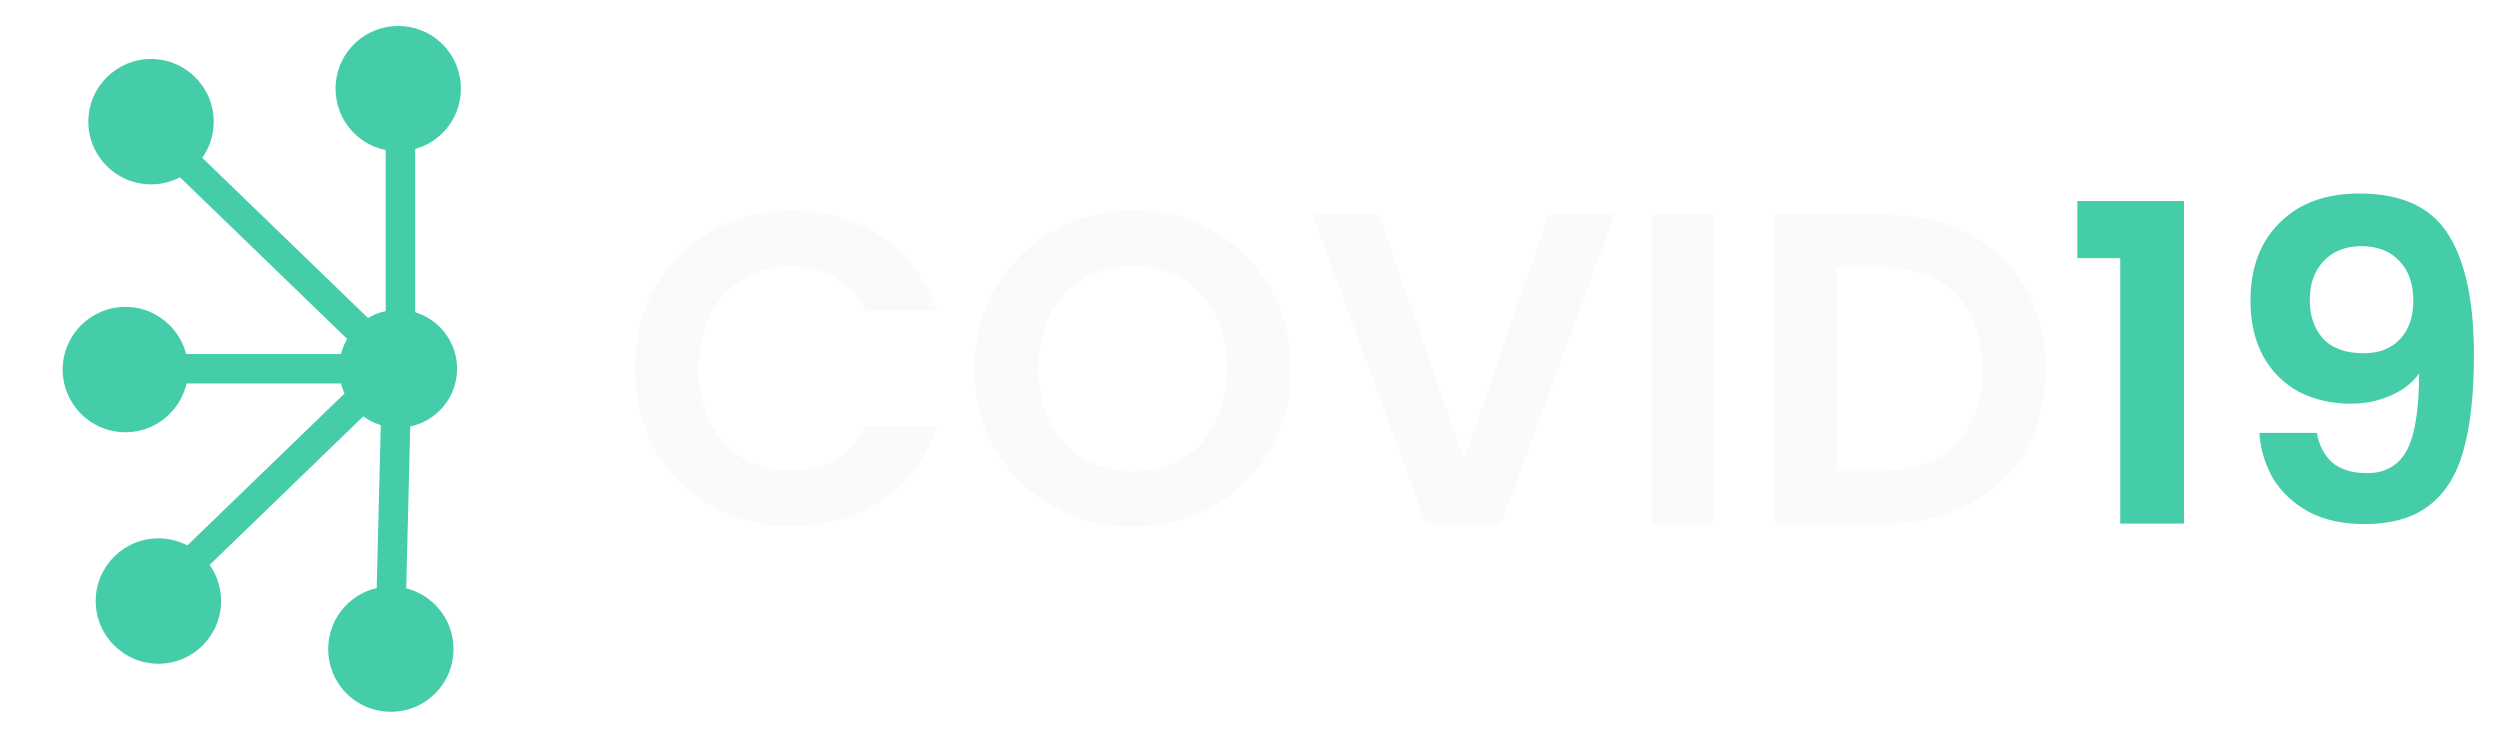
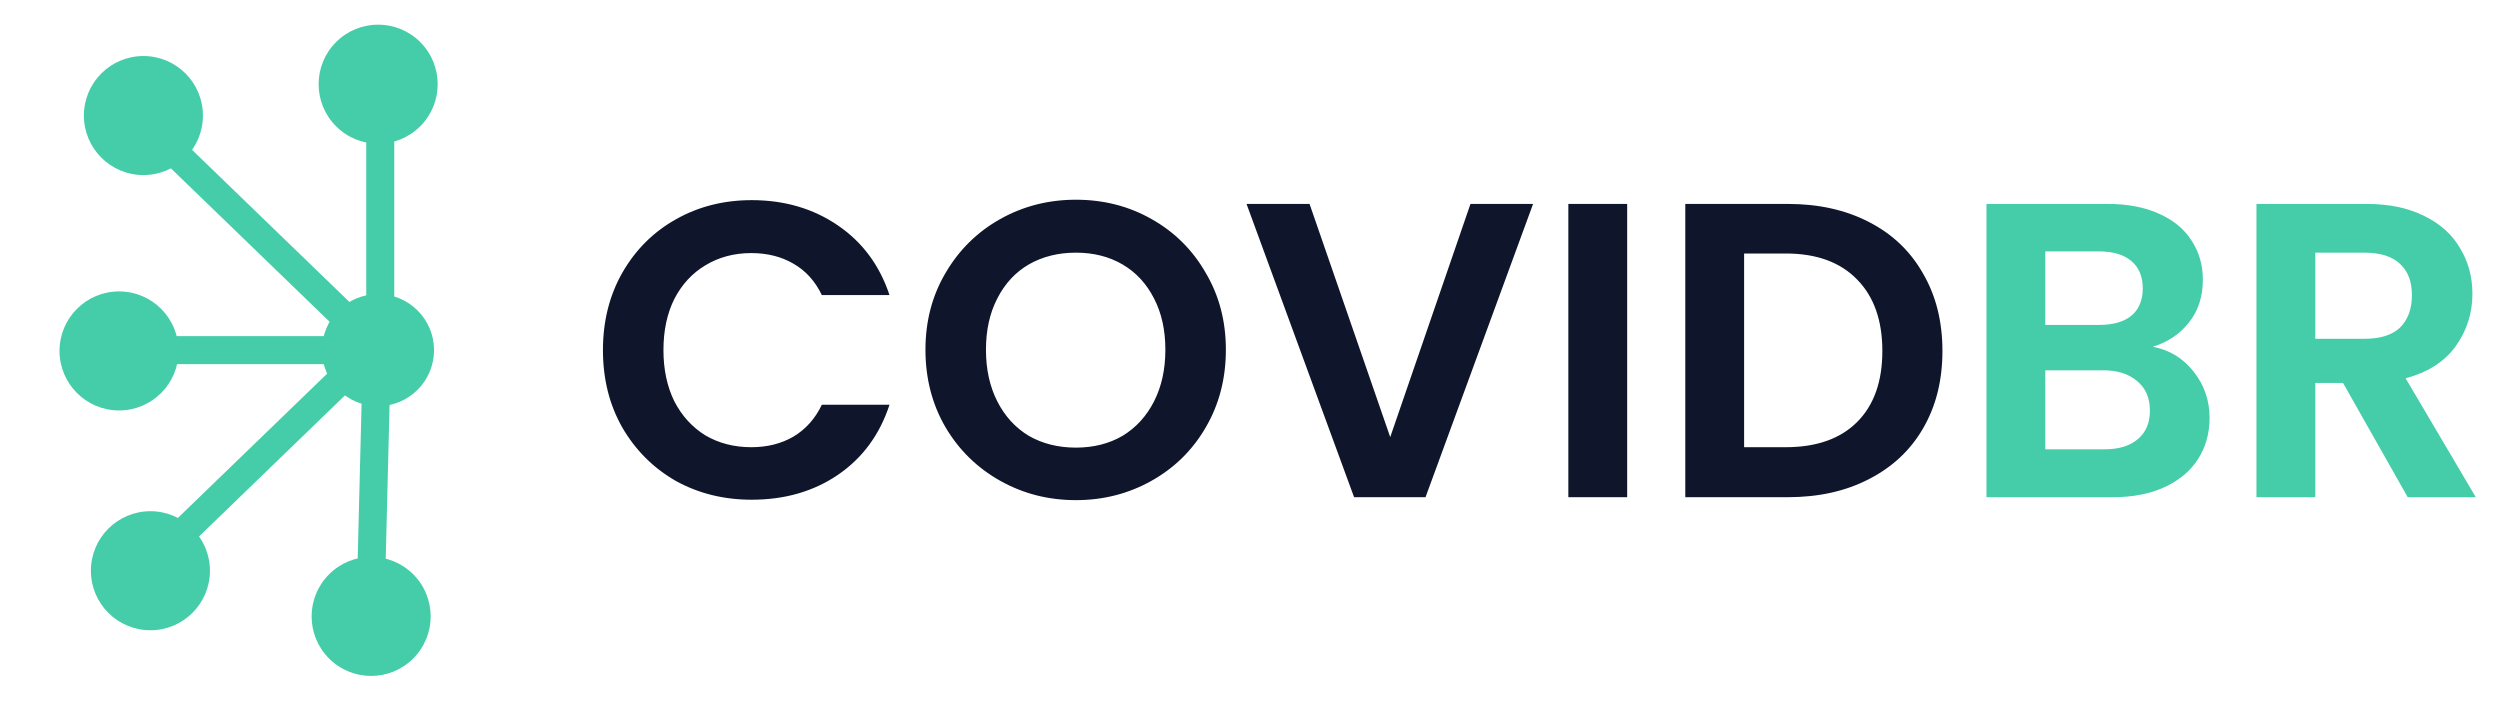
- <svg xmlns="http://www.w3.org/2000/svg" width="339" height="101" viewBox="0 0 339 101" fill="none">
+ <svg xmlns="http://www.w3.org/2000/svg" width="357" height="101" viewBox="0 0 357 101" fill="none">
  <line x1="25.589" y1="76.562" x2="55.589" y2="47.562" stroke="#44CDA8" stroke-width="4" />
  <circle cx="21.479" cy="81.5" r="8.5" transform="rotate(-90 21.4791 81.5)" fill="#44CDA8" />
  <line y1="-2" x2="41.725" y2="-2" transform="matrix(0.718988 0.695022 0.695022 -0.718988 25.9791 20)" stroke="#44CDA8" stroke-width="4" />
  <circle r="8.5" transform="matrix(1.19249e-08 1 1 -1.19249e-08 20.4791 16.5)" fill="#44CDA8" />
  <line x1="23.979" y1="50" x2="58.979" y2="50" stroke="#44CDA8" stroke-width="4" />
  <circle r="8.5" transform="matrix(1 0 0 -1 17 50.1128)" fill="#44CDA8" />
  <path d="M53 83L54 43" stroke="#44CDA8" stroke-width="4" />
  <circle cx="53" cy="88.022" r="8.5" transform="rotate(-135 52.9999 88.0223)" fill="#44CDA8" />
  <circle cx="53.979" cy="50" r="8" fill="#44CDA8" />
  <path d="M54.299 17.407L54.299 57.5" stroke="#44CDA8" stroke-width="4" />
  <circle cx="54" cy="12.021" r="8.5" transform="rotate(45 53.9999 12.0208)" fill="#44CDA8" />
-   <path d="M86.1 50C86.1 45.88 87.02 42.2 88.86 38.96C90.74 35.68 93.28 33.14 96.48 31.34C99.72 29.5 103.34 28.58 107.34 28.58C112.02 28.58 116.12 29.78 119.64 32.18C123.16 34.58 125.62 37.9 127.02 42.14H117.36C116.4 40.14 115.04 38.64 113.28 37.64C111.56 36.64 109.56 36.14 107.28 36.14C104.84 36.14 102.66 36.72 100.74 37.88C98.86 39 97.38 40.6 96.3 42.68C95.26 44.76 94.74 47.2 94.74 50C94.74 52.76 95.26 55.2 96.3 57.32C97.38 59.4 98.86 61.02 100.74 62.18C102.66 63.3 104.84 63.86 107.28 63.86C109.56 63.86 111.56 63.36 113.28 62.36C115.04 61.32 116.4 59.8 117.36 57.8H127.02C125.62 62.08 123.16 65.42 119.64 67.82C116.16 70.18 112.06 71.36 107.34 71.36C103.34 71.36 99.72 70.46 96.48 68.66C93.28 66.82 90.74 64.28 88.86 61.04C87.02 57.8 86.1 54.12 86.1 50ZM153.635 71.42C149.715 71.42 146.115 70.5 142.835 68.66C139.555 66.82 136.955 64.28 135.035 61.04C133.115 57.76 132.155 54.06 132.155 49.94C132.155 45.86 133.115 42.2 135.035 38.96C136.955 35.68 139.555 33.12 142.835 31.28C146.115 29.44 149.715 28.52 153.635 28.52C157.595 28.52 161.195 29.44 164.435 31.28C167.715 33.12 170.295 35.68 172.175 38.96C174.095 42.2 175.055 45.86 175.055 49.94C175.055 54.06 174.095 57.76 172.175 61.04C170.295 64.28 167.715 66.82 164.435 68.66C161.155 70.5 157.555 71.42 153.635 71.42ZM153.635 63.92C156.155 63.92 158.375 63.36 160.295 62.24C162.215 61.08 163.715 59.44 164.795 57.32C165.875 55.2 166.415 52.74 166.415 49.94C166.415 47.14 165.875 44.7 164.795 42.62C163.715 40.5 162.215 38.88 160.295 37.76C158.375 36.64 156.155 36.08 153.635 36.08C151.115 36.08 148.875 36.64 146.915 37.76C144.995 38.88 143.495 40.5 142.415 42.62C141.335 44.7 140.795 47.14 140.795 49.94C140.795 52.74 141.335 55.2 142.415 57.32C143.495 59.44 144.995 61.08 146.915 62.24C148.875 63.36 151.115 63.92 153.635 63.92ZM218.924 29.12L203.564 71H193.364L178.004 29.12H187.004L198.524 62.42L209.984 29.12H218.924ZM232.36 29.12V71H223.96V29.12H232.36ZM255.3 29.12C259.7 29.12 263.56 29.98 266.88 31.7C270.24 33.42 272.82 35.88 274.62 39.08C276.46 42.24 277.38 45.92 277.38 50.12C277.38 54.32 276.46 58 274.62 61.16C272.82 64.28 270.24 66.7 266.88 68.42C263.56 70.14 259.7 71 255.3 71H240.66V29.12H255.3ZM255 63.86C259.4 63.86 262.8 62.66 265.2 60.26C267.6 57.86 268.8 54.48 268.8 50.12C268.8 45.76 267.6 42.36 265.2 39.92C262.8 37.44 259.4 36.2 255 36.2H249.06V63.86H255Z" fill="#FAFAFA" />
-   <path d="M281.687 35V27.26H296.147V71H287.507V35H281.687ZM314.166 58.7C314.486 60.46 315.206 61.82 316.326 62.78C317.486 63.7 319.026 64.16 320.946 64.16C323.426 64.16 325.226 63.14 326.346 61.1C327.466 59.02 328.026 55.54 328.026 50.66C327.106 51.94 325.806 52.94 324.126 53.66C322.486 54.38 320.706 54.74 318.786 54.74C316.226 54.74 313.906 54.22 311.826 53.18C309.786 52.1 308.166 50.52 306.966 48.44C305.766 46.32 305.166 43.76 305.166 40.76C305.166 36.32 306.486 32.8 309.126 30.2C311.766 27.56 315.366 26.24 319.926 26.24C325.606 26.24 329.606 28.06 331.926 31.7C334.286 35.34 335.466 40.82 335.466 48.14C335.466 53.34 335.006 57.6 334.086 60.92C333.206 64.24 331.666 66.76 329.466 68.48C327.306 70.2 324.346 71.06 320.586 71.06C317.626 71.06 315.106 70.5 313.026 69.38C310.946 68.22 309.346 66.72 308.226 64.88C307.146 63 306.526 60.94 306.366 58.7H314.166ZM320.526 47.9C322.606 47.9 324.246 47.26 325.446 45.98C326.646 44.7 327.246 42.98 327.246 40.82C327.246 38.46 326.606 36.64 325.326 35.36C324.086 34.04 322.386 33.38 320.226 33.38C318.066 33.38 316.346 34.06 315.066 35.42C313.826 36.74 313.206 38.5 313.206 40.7C313.206 42.82 313.806 44.56 315.006 45.92C316.246 47.24 318.086 47.9 320.526 47.9Z" fill="#44CDA8" />
+   <path d="M86.1 50C86.1 45.88 87.02 42.2 88.86 38.96C90.74 35.68 93.28 33.14 96.48 31.34C99.72 29.5 103.34 28.58 107.34 28.58C112.02 28.58 116.12 29.78 119.64 32.18C123.16 34.58 125.62 37.9 127.02 42.14H117.36C116.4 40.14 115.04 38.64 113.28 37.64C111.56 36.64 109.56 36.14 107.28 36.14C104.84 36.14 102.66 36.72 100.74 37.88C98.86 39 97.38 40.6 96.3 42.68C95.26 44.76 94.74 47.2 94.74 50C94.74 52.76 95.26 55.2 96.3 57.32C97.38 59.4 98.86 61.02 100.74 62.18C102.66 63.3 104.84 63.86 107.28 63.86C109.56 63.86 111.56 63.36 113.28 62.36C115.04 61.32 116.4 59.8 117.36 57.8H127.02C125.62 62.08 123.16 65.42 119.64 67.82C116.16 70.18 112.06 71.36 107.34 71.36C103.34 71.36 99.72 70.46 96.48 68.66C93.28 66.82 90.74 64.28 88.86 61.04C87.02 57.8 86.1 54.12 86.1 50ZM153.635 71.42C149.715 71.42 146.115 70.5 142.835 68.66C139.555 66.82 136.955 64.28 135.035 61.04C133.115 57.76 132.155 54.06 132.155 49.94C132.155 45.86 133.115 42.2 135.035 38.96C136.955 35.68 139.555 33.12 142.835 31.28C146.115 29.44 149.715 28.52 153.635 28.52C157.595 28.52 161.195 29.44 164.435 31.28C167.715 33.12 170.295 35.68 172.175 38.96C174.095 42.2 175.055 45.86 175.055 49.94C175.055 54.06 174.095 57.76 172.175 61.04C170.295 64.28 167.715 66.82 164.435 68.66C161.155 70.5 157.555 71.42 153.635 71.42ZM153.635 63.92C156.155 63.92 158.375 63.36 160.295 62.24C162.215 61.08 163.715 59.44 164.795 57.32C165.875 55.2 166.415 52.74 166.415 49.94C166.415 47.14 165.875 44.7 164.795 42.62C163.715 40.5 162.215 38.88 160.295 37.76C158.375 36.64 156.155 36.08 153.635 36.08C151.115 36.08 148.875 36.64 146.915 37.76C144.995 38.88 143.495 40.5 142.415 42.62C141.335 44.7 140.795 47.14 140.795 49.94C140.795 52.74 141.335 55.2 142.415 57.32C143.495 59.44 144.995 61.08 146.915 62.24C148.875 63.36 151.115 63.92 153.635 63.92ZM218.924 29.12L203.564 71H193.364L178.004 29.12H187.004L198.524 62.42L209.984 29.12H218.924ZM232.36 29.12V71H223.96V29.12H232.36ZM255.3 29.12C259.7 29.12 263.56 29.98 266.88 31.7C270.24 33.42 272.82 35.88 274.62 39.08C276.46 42.24 277.38 45.92 277.38 50.12C277.38 54.32 276.46 58 274.62 61.16C272.82 64.28 270.24 66.7 266.88 68.42C263.56 70.14 259.7 71 255.3 71H240.66V29.12H255.3ZM255 63.86C259.4 63.86 262.8 62.66 265.2 60.26C267.6 57.86 268.8 54.48 268.8 50.12C268.8 45.76 267.6 42.36 265.2 39.92C262.8 37.44 259.4 36.2 255 36.2H249.06V63.86H255Z" fill="#0F162B" />
+   <path d="M307.427 49.52C309.787 49.96 311.727 51.14 313.247 53.06C314.767 54.98 315.527 57.18 315.527 59.66C315.527 61.9 314.967 63.88 313.847 65.6C312.767 67.28 311.187 68.6 309.107 69.56C307.027 70.52 304.567 71 301.727 71H283.667V29.12H300.947C303.787 29.12 306.227 29.58 308.267 30.5C310.347 31.42 311.907 32.7 312.947 34.34C314.027 35.98 314.567 37.84 314.567 39.92C314.567 42.36 313.907 44.4 312.587 46.04C311.307 47.68 309.587 48.84 307.427 49.52ZM292.067 46.4H299.747C301.747 46.4 303.287 45.96 304.367 45.08C305.447 44.16 305.987 42.86 305.987 41.18C305.987 39.5 305.447 38.2 304.367 37.28C303.287 36.36 301.747 35.9 299.747 35.9H292.067V46.4ZM300.527 64.16C302.567 64.16 304.147 63.68 305.267 62.72C306.427 61.76 307.007 60.4 307.007 58.64C307.007 56.84 306.407 55.44 305.207 54.44C304.007 53.4 302.387 52.88 300.347 52.88H292.067V64.16H300.527ZM343.822 71L334.582 54.68H330.622V71H322.222V29.12H337.942C341.182 29.12 343.942 29.7 346.222 30.86C348.502 31.98 350.202 33.52 351.322 35.48C352.482 37.4 353.062 39.56 353.062 41.96C353.062 44.72 352.262 47.22 350.662 49.46C349.062 51.66 346.682 53.18 343.522 54.02L353.542 71H343.822ZM330.622 48.38H337.642C339.922 48.38 341.622 47.84 342.742 46.76C343.862 45.64 344.422 44.1 344.422 42.14C344.422 40.22 343.862 38.74 342.742 37.7C341.622 36.62 339.922 36.08 337.642 36.08H330.622V48.38Z" fill="#44CDA8" />
</svg>
